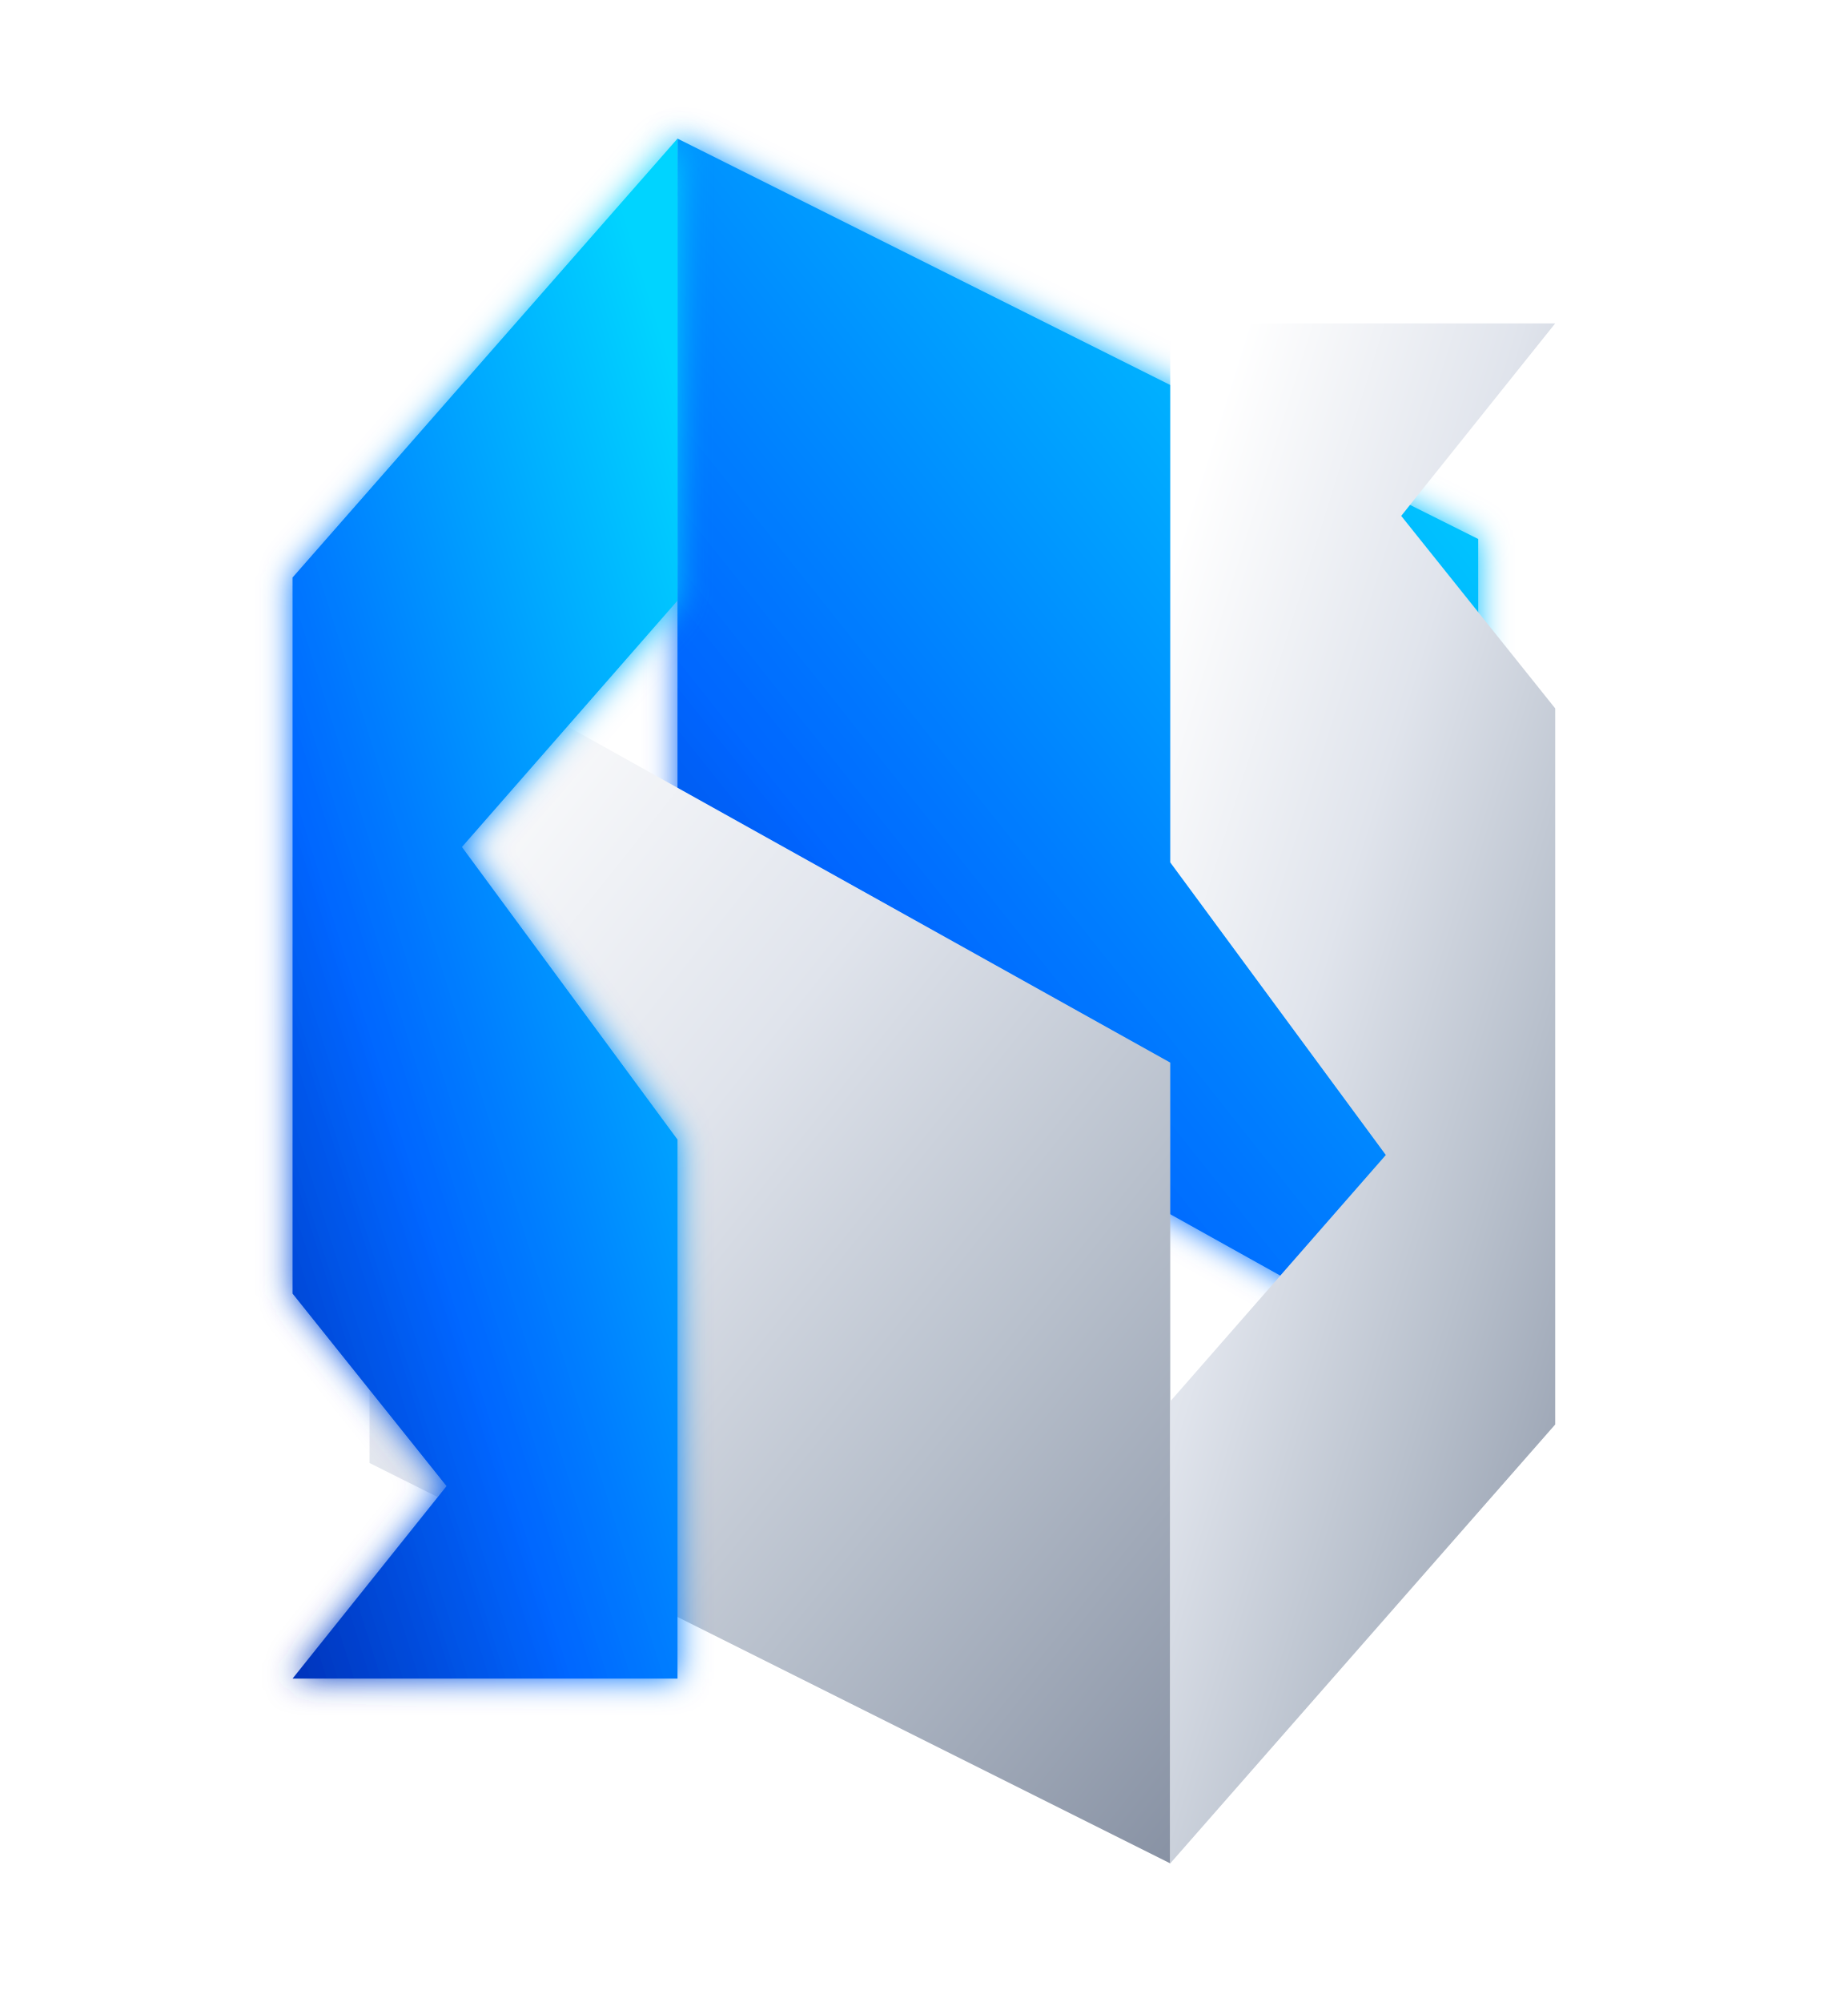
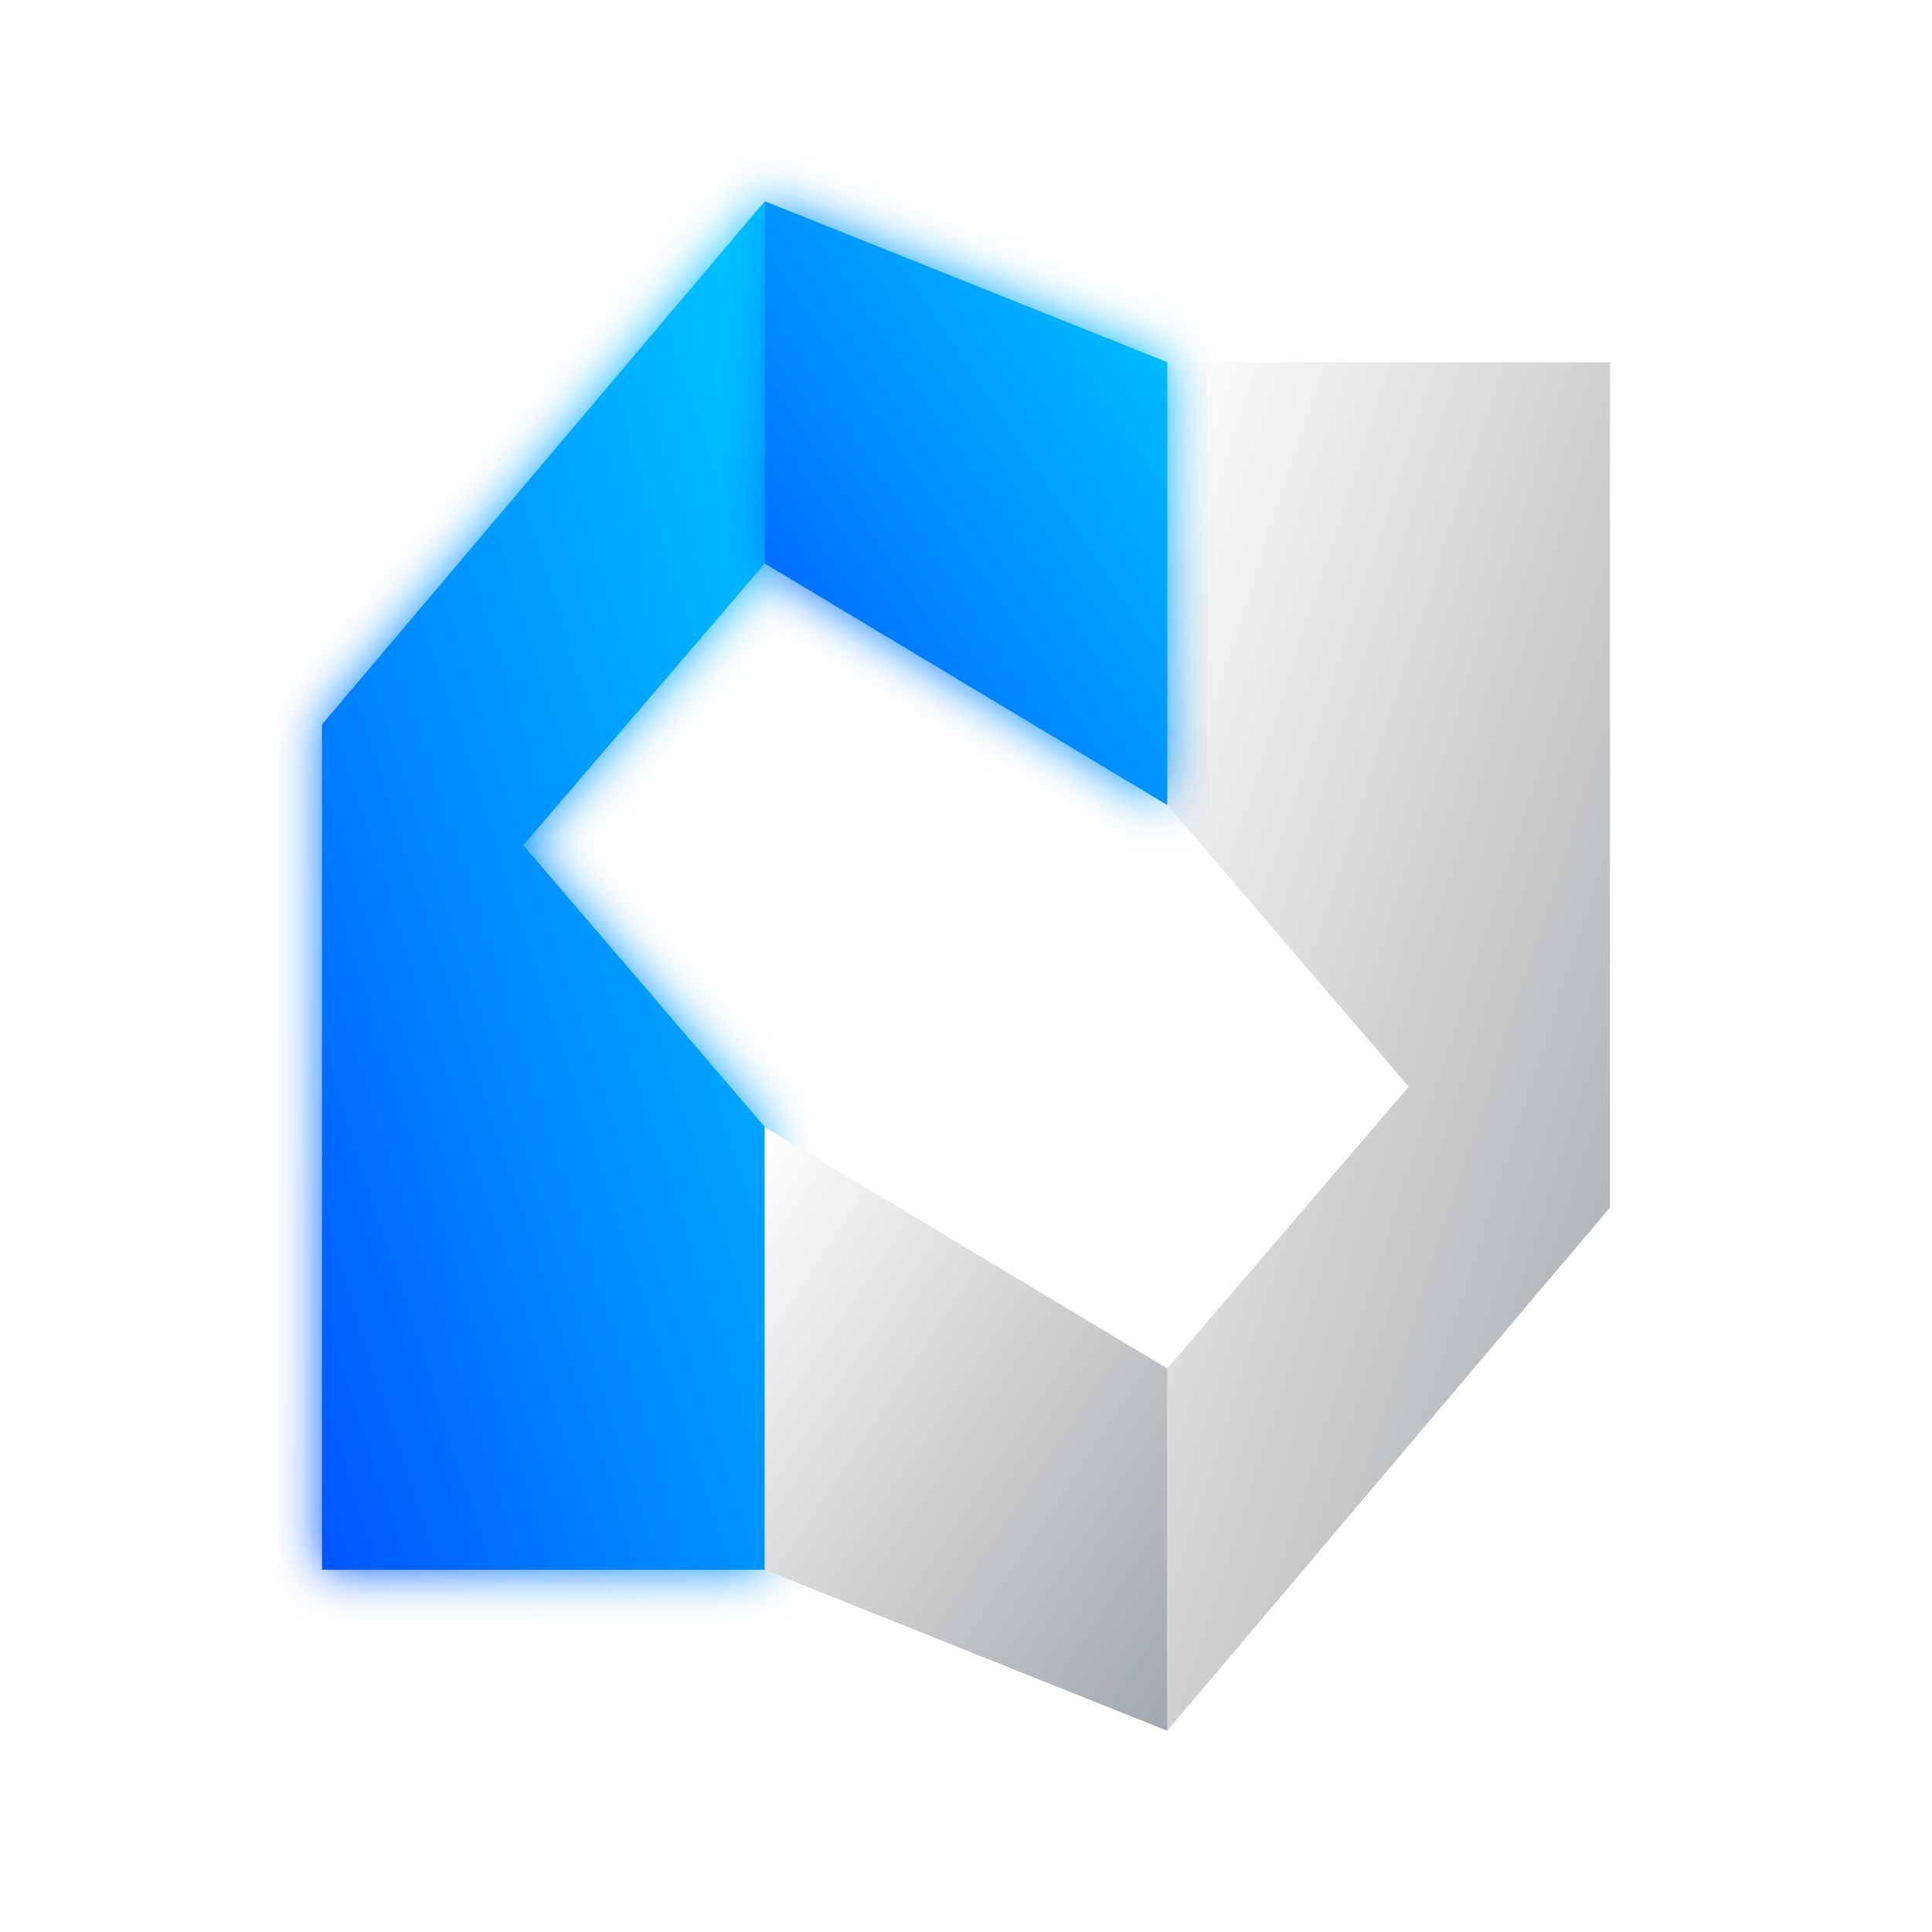
- <svg xmlns="http://www.w3.org/2000/svg" viewBox="0 0 240 260">
+ <svg xmlns="http://www.w3.org/2000/svg" viewBox="0 0 240 240">
  <defs>
-     <linearGradient id="blueGrad" x1="0%" y1="100%" x2="80%" y2="0%">
-       <stop offset="0%" stop-color="#0033bb" />
-       <stop offset="35%" stop-color="#0066ff" />
-       <stop offset="65%" stop-color="#0099ff" />
-       <stop offset="100%" stop-color="#00d4ff" />
+     <linearGradient id="blueGrad" x1="0%" y1="100%" x2="100%" y2="0%">
+       <stop offset="0%" style="stop-color:#0055ff" />
+       <stop offset="40%" style="stop-color:#0088ff" />
+       <stop offset="100%" style="stop-color:#00c8ff" />
    </linearGradient>
-     <linearGradient id="silverGrad" x1="20%" y1="0%" x2="100%" y2="100%">
-       <stop offset="0%" stop-color="#ffffff" />
-       <stop offset="35%" stop-color="#e0e4ec" />
-       <stop offset="65%" stop-color="#b8c0cc" />
-       <stop offset="100%" stop-color="#8892a4" />
+     <linearGradient id="silverGrad" x1="0%" y1="0%" x2="100%" y2="100%">
+       <stop offset="0%" style="stop-color:#ffffff" />
+       <stop offset="50%" style="stop-color:#d0d0d0" />
+       <stop offset="100%" style="stop-color:#a0a8b0" />
    </linearGradient>
    <filter id="glow">
-       <feGaussianBlur stdDeviation="2" result="blur" />
+       <feGaussianBlur stdDeviation="3" result="blur" />
      <feMerge>
        <feMergeNode in="blur" />
        <feMergeNode in="SourceGraphic" />
      </feMerge>
    </filter>
  </defs>
-   <path d="M 88,18 L 192,70 L 192,180 L 88,122 Z" fill="url(#blueGrad)" filter="url(#glow)" />
-   <path d="M 152,242 L 48,190 L 48,80 L 152,138 Z" fill="url(#silverGrad)" />
-   <path d="M 88,18 L 88,78 L 60,110 L 88,148 L 88,218 L 38,218 L 58,193 L 38,168 L 38,75 Z" fill="url(#blueGrad)" filter="url(#glow)" />
-   <path d="M 152,242 L 152,182 L 180,150 L 152,112 L 152,42 L 202,42 L 182,67 L 202,92 L 202,185 Z" fill="url(#silverGrad)" />
+   <path d="M 40,195 L 40,90 L 95,25 L 95,70 L 65,105 L 95,140 L 95,195 Z" fill="url(#blueGrad)" filter="url(#glow)" />
+   <path d="M 200,45 L 200,150 L 145,215 L 145,170 L 175,135 L 145,100 L 145,45 Z" fill="url(#silverGrad)" />
+   <path d="M 95,25 L 145,45 L 145,100 L 95,70 Z" fill="url(#blueGrad)" filter="url(#glow)" />
+   <path d="M 145,215 L 95,195 L 95,140 L 145,170 Z" fill="url(#silverGrad)" />
</svg>
